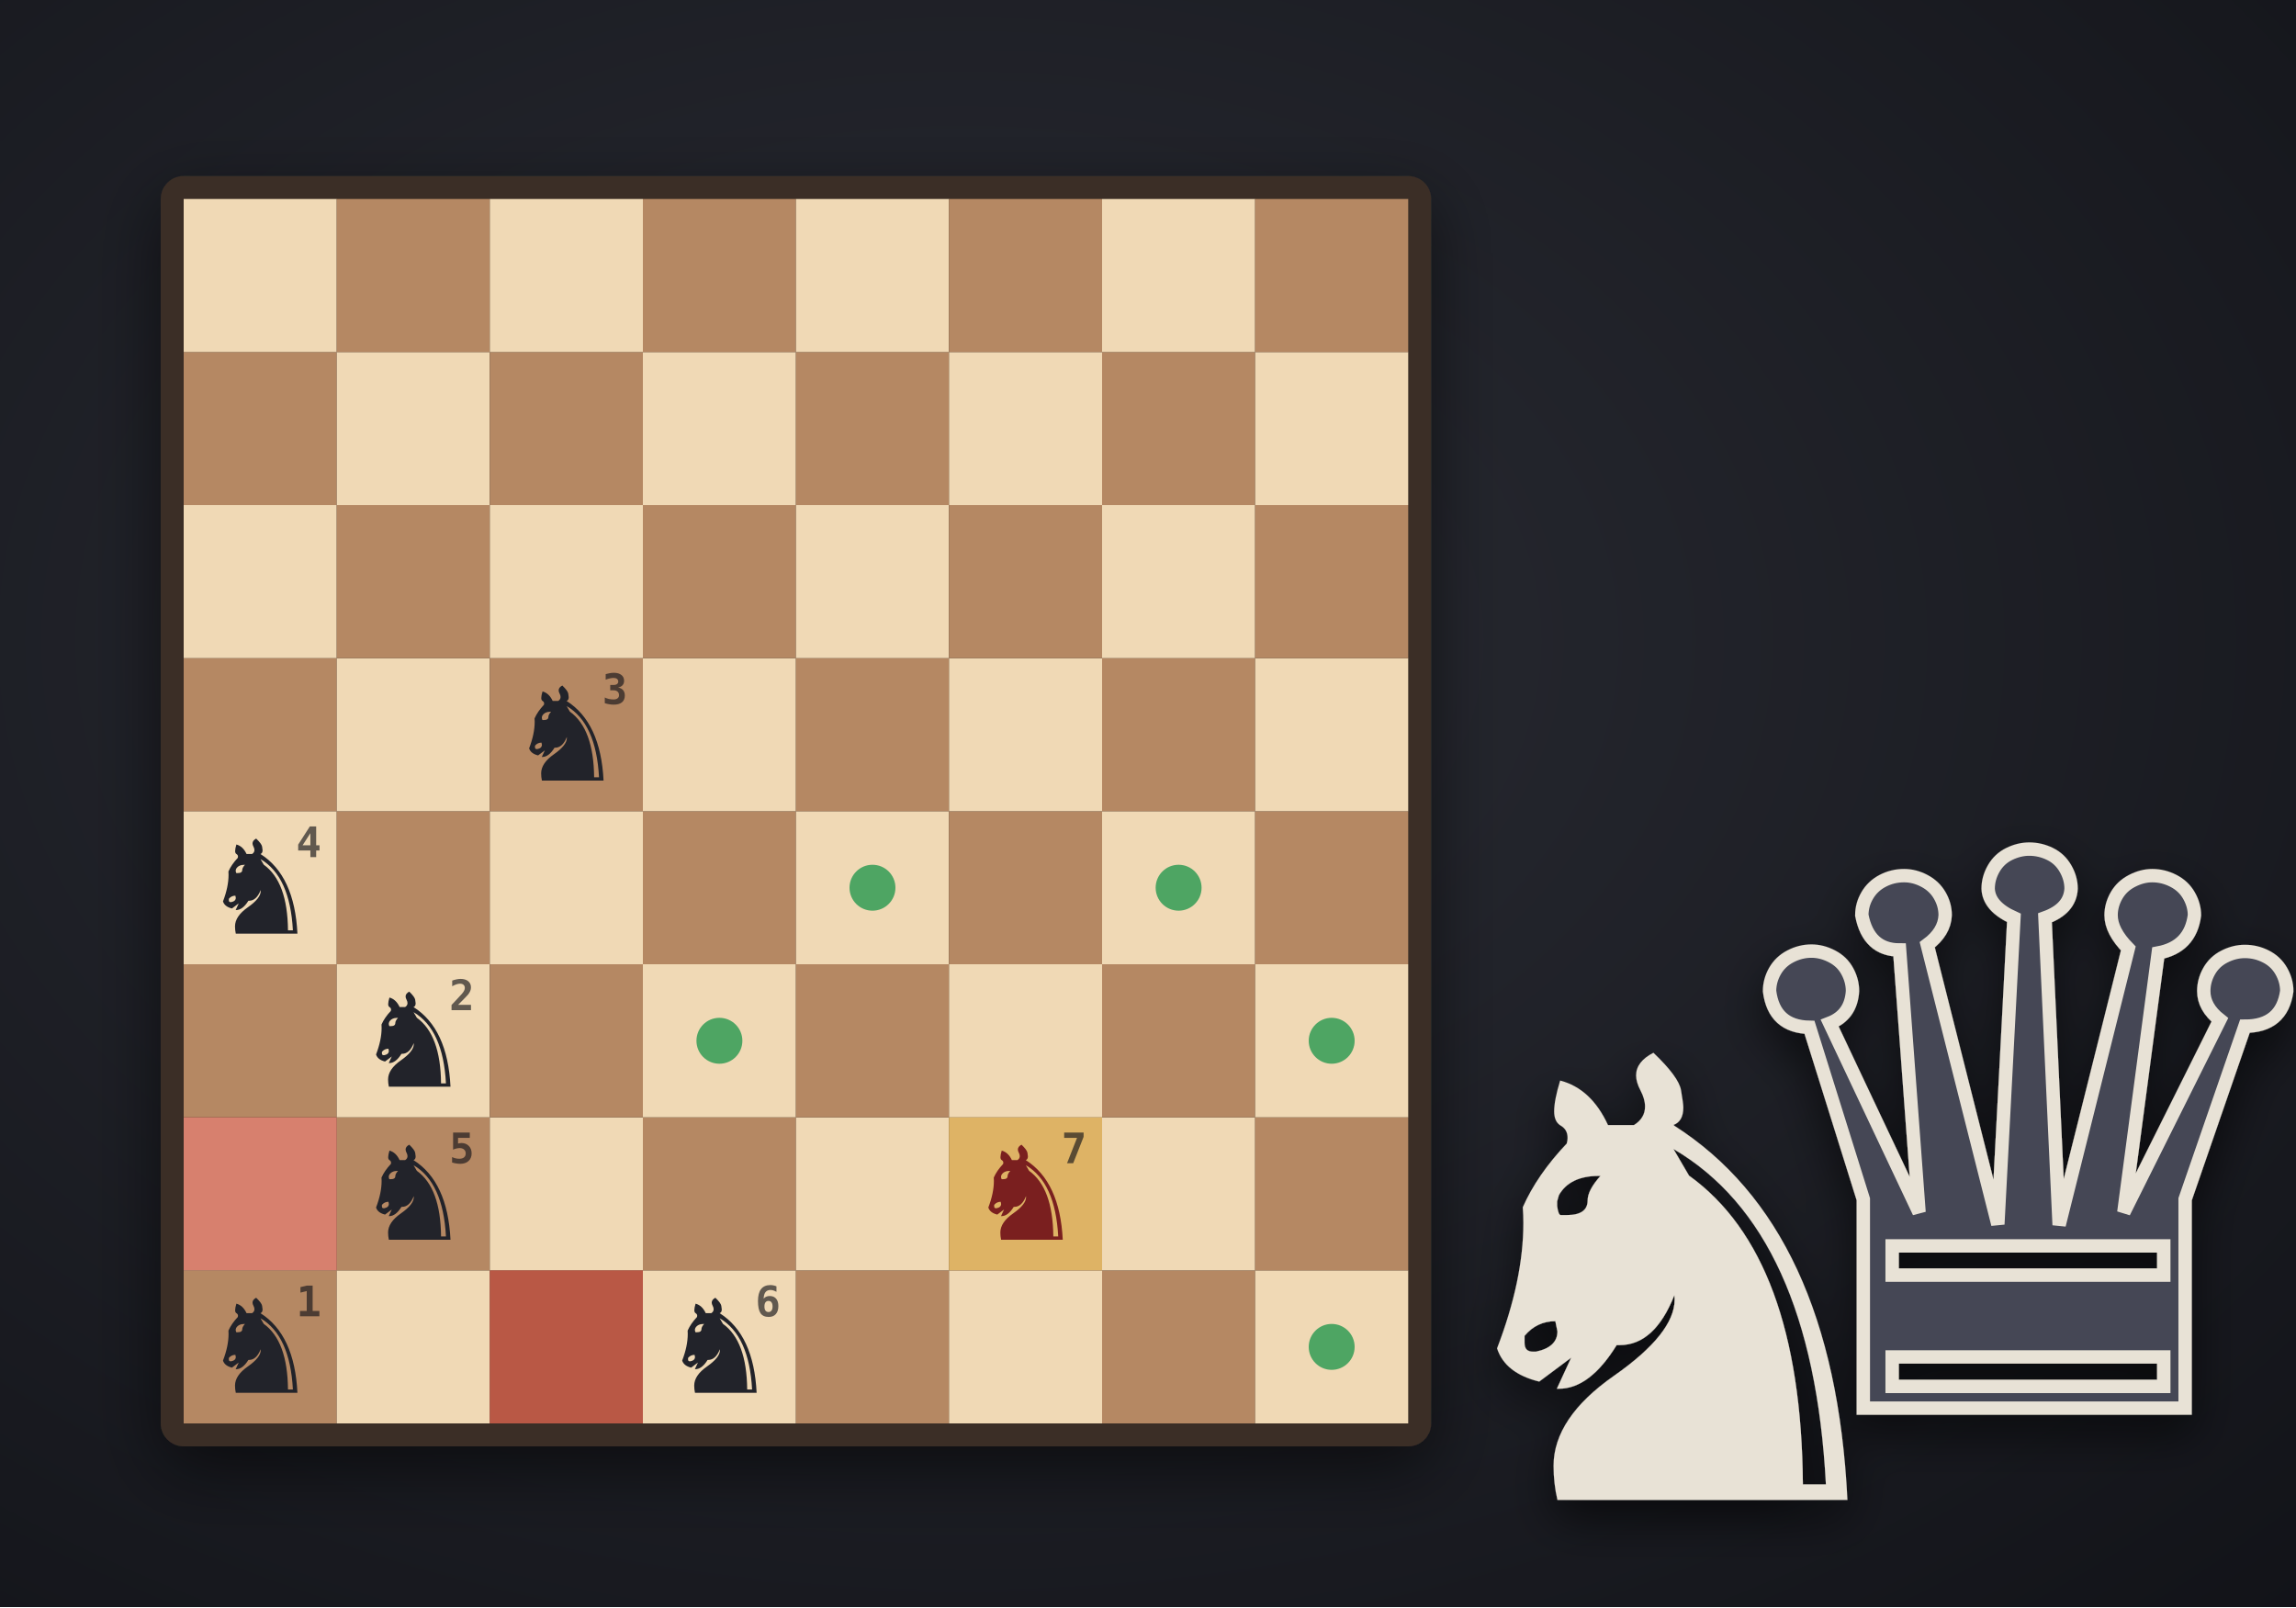
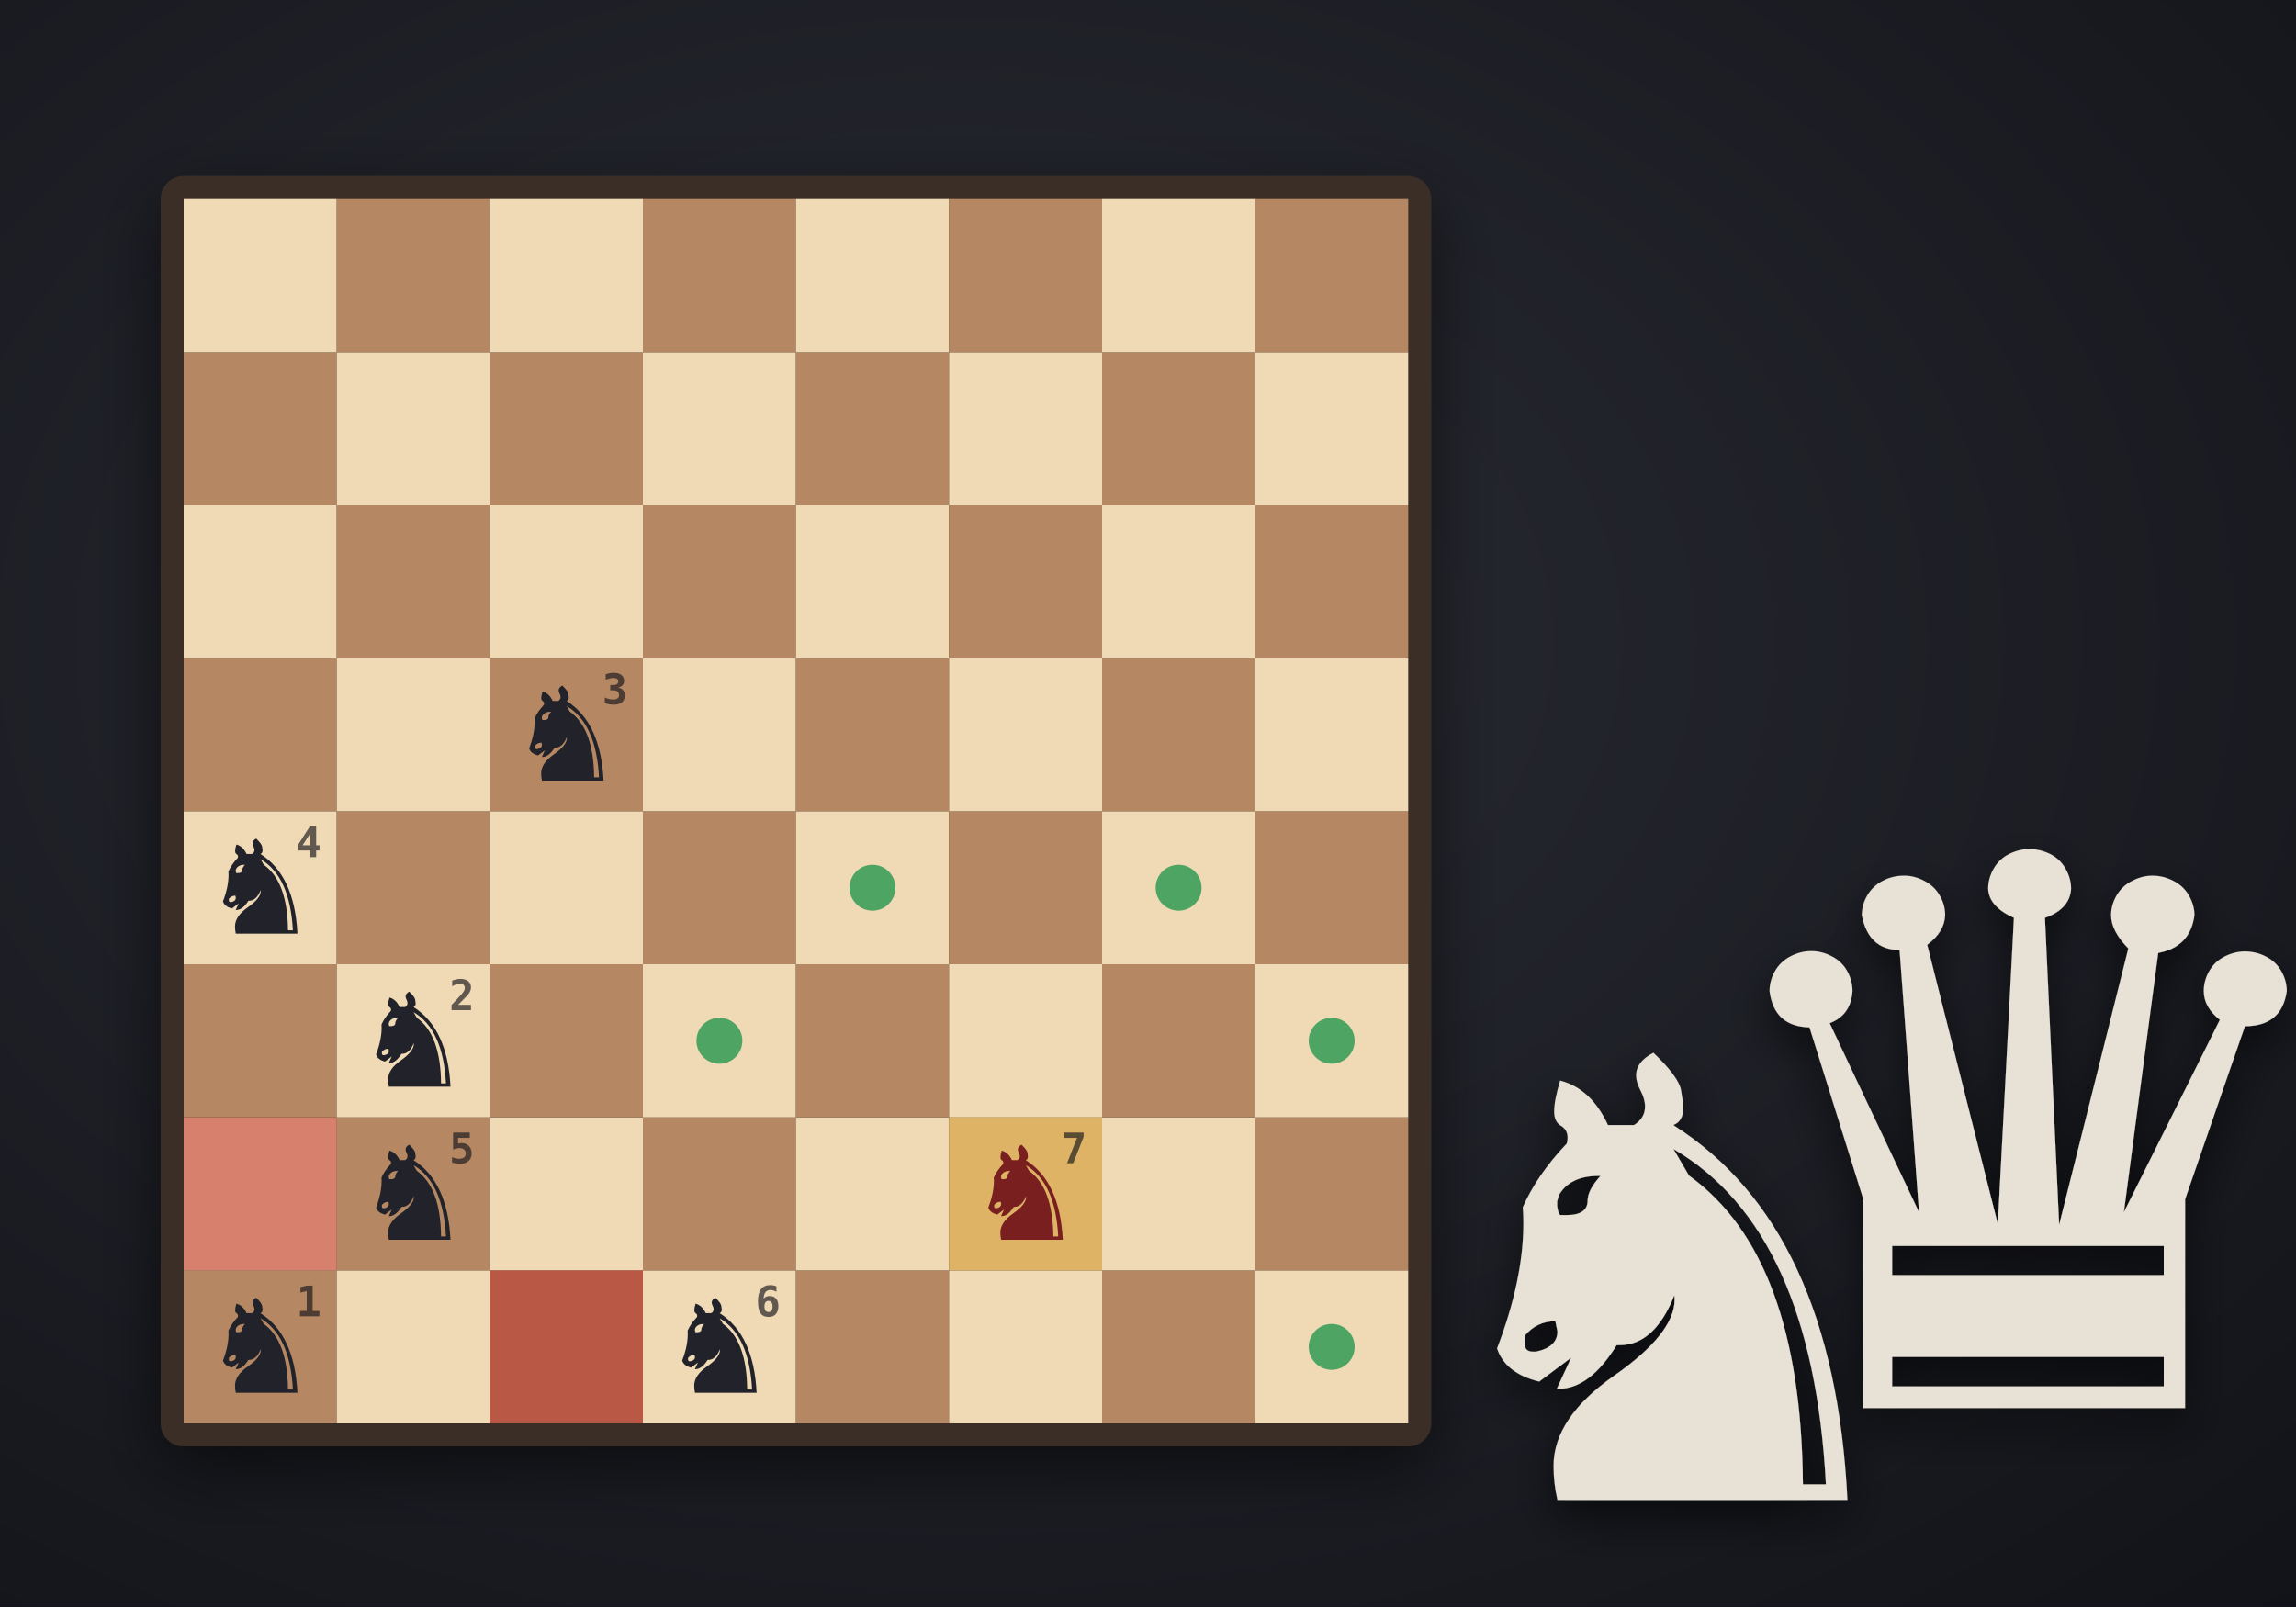
<svg xmlns="http://www.w3.org/2000/svg" viewBox="0 0 600 420" width="600" height="420" role="img" aria-label="Chess toys — a Knight's Tour mid-search on the board, with a knight and a queen standing in the foreground">
  <defs>
    <radialGradient id="chbg" cx="0.42" cy="0.4" r="0.9">
      <stop offset="0" stop-color="#2a2c34" />
      <stop offset="1" stop-color="#101116" />
    </radialGradient>
    <filter id="chshadow" x="-20%" y="-20%" width="140%" height="140%">
      <feDropShadow dx="0" dy="6" stdDeviation="9" flood-color="#000" flood-opacity="0.55" />
    </filter>
    <filter id="chpiece" x="-40%" y="-40%" width="180%" height="180%">
      <feDropShadow dx="0" dy="5" stdDeviation="6" flood-color="#000" flood-opacity="0.6" />
    </filter>
  </defs>
  <rect width="600" height="420" fill="url(#chbg)" />
  <g filter="url(#chshadow)">
    <rect x="42" y="46" width="332" height="332" rx="6" fill="#3a2f26" />
  </g>
  <g>
    <rect x="48" y="332" width="40" height="40" fill="#b58863" />
    <rect x="88" y="332" width="40" height="40" fill="#f0d9b5" />
    <rect x="128" y="332" width="40" height="40" fill="#b58863" />
    <rect x="168" y="332" width="40" height="40" fill="#f0d9b5" />
    <rect x="208" y="332" width="40" height="40" fill="#b58863" />
    <rect x="248" y="332" width="40" height="40" fill="#f0d9b5" />
    <rect x="288" y="332" width="40" height="40" fill="#b58863" />
    <rect x="328" y="332" width="40" height="40" fill="#f0d9b5" />
    <rect x="48" y="292" width="40" height="40" fill="#f0d9b5" />
    <rect x="88" y="292" width="40" height="40" fill="#b58863" />
    <rect x="128" y="292" width="40" height="40" fill="#f0d9b5" />
    <rect x="168" y="292" width="40" height="40" fill="#b58863" />
    <rect x="208" y="292" width="40" height="40" fill="#f0d9b5" />
    <rect x="248" y="292" width="40" height="40" fill="#b58863" />
    <rect x="288" y="292" width="40" height="40" fill="#f0d9b5" />
    <rect x="328" y="292" width="40" height="40" fill="#b58863" />
    <rect x="48" y="252" width="40" height="40" fill="#b58863" />
    <rect x="88" y="252" width="40" height="40" fill="#f0d9b5" />
    <rect x="128" y="252" width="40" height="40" fill="#b58863" />
    <rect x="168" y="252" width="40" height="40" fill="#f0d9b5" />
    <rect x="208" y="252" width="40" height="40" fill="#b58863" />
    <rect x="248" y="252" width="40" height="40" fill="#f0d9b5" />
    <rect x="288" y="252" width="40" height="40" fill="#b58863" />
    <rect x="328" y="252" width="40" height="40" fill="#f0d9b5" />
    <rect x="48" y="212" width="40" height="40" fill="#f0d9b5" />
    <rect x="88" y="212" width="40" height="40" fill="#b58863" />
    <rect x="128" y="212" width="40" height="40" fill="#f0d9b5" />
    <rect x="168" y="212" width="40" height="40" fill="#b58863" />
    <rect x="208" y="212" width="40" height="40" fill="#f0d9b5" />
    <rect x="248" y="212" width="40" height="40" fill="#b58863" />
    <rect x="288" y="212" width="40" height="40" fill="#f0d9b5" />
    <rect x="328" y="212" width="40" height="40" fill="#b58863" />
    <rect x="48" y="172" width="40" height="40" fill="#b58863" />
    <rect x="88" y="172" width="40" height="40" fill="#f0d9b5" />
    <rect x="128" y="172" width="40" height="40" fill="#b58863" />
    <rect x="168" y="172" width="40" height="40" fill="#f0d9b5" />
    <rect x="208" y="172" width="40" height="40" fill="#b58863" />
    <rect x="248" y="172" width="40" height="40" fill="#f0d9b5" />
    <rect x="288" y="172" width="40" height="40" fill="#b58863" />
    <rect x="328" y="172" width="40" height="40" fill="#f0d9b5" />
    <rect x="48" y="132" width="40" height="40" fill="#f0d9b5" />
    <rect x="88" y="132" width="40" height="40" fill="#b58863" />
    <rect x="128" y="132" width="40" height="40" fill="#f0d9b5" />
    <rect x="168" y="132" width="40" height="40" fill="#b58863" />
    <rect x="208" y="132" width="40" height="40" fill="#f0d9b5" />
    <rect x="248" y="132" width="40" height="40" fill="#b58863" />
    <rect x="288" y="132" width="40" height="40" fill="#f0d9b5" />
    <rect x="328" y="132" width="40" height="40" fill="#b58863" />
    <rect x="48" y="92" width="40" height="40" fill="#b58863" />
    <rect x="88" y="92" width="40" height="40" fill="#f0d9b5" />
    <rect x="128" y="92" width="40" height="40" fill="#b58863" />
    <rect x="168" y="92" width="40" height="40" fill="#f0d9b5" />
    <rect x="208" y="92" width="40" height="40" fill="#b58863" />
    <rect x="248" y="92" width="40" height="40" fill="#f0d9b5" />
    <rect x="288" y="92" width="40" height="40" fill="#b58863" />
    <rect x="328" y="92" width="40" height="40" fill="#f0d9b5" />
    <rect x="48" y="52" width="40" height="40" fill="#f0d9b5" />
    <rect x="88" y="52" width="40" height="40" fill="#b58863" />
    <rect x="128" y="52" width="40" height="40" fill="#f0d9b5" />
    <rect x="168" y="52" width="40" height="40" fill="#b58863" />
    <rect x="208" y="52" width="40" height="40" fill="#f0d9b5" />
    <rect x="248" y="52" width="40" height="40" fill="#b58863" />
    <rect x="288" y="52" width="40" height="40" fill="#f0d9b5" />
    <rect x="328" y="52" width="40" height="40" fill="#b58863" />
  </g>
  <rect x="248" y="292" width="40" height="40" fill="#ffd666" fill-opacity="0.55" />
  <rect x="128" y="332" width="40" height="40" fill="#be2828" fill-opacity="0.5" />
  <rect x="48" y="292" width="40" height="40" fill="#be2828" fill-opacity="0.5" />
  <circle cx="188" cy="272" r="6" fill="#3ca05a" fill-opacity="0.9" />
  <circle cx="228" cy="232" r="6" fill="#3ca05a" fill-opacity="0.9" />
  <circle cx="308" cy="232" r="6" fill="#3ca05a" fill-opacity="0.9" />
  <circle cx="348" cy="272" r="6" fill="#3ca05a" fill-opacity="0.9" />
  <circle cx="348" cy="352" r="6" fill="#3ca05a" fill-opacity="0.9" />
  <g>
    <text x="68" y="364" font-family="DejaVu Sans" font-size="34" text-anchor="middle" fill="#22232a">♞</text>
    <text x="84" y="344" font-size="11" font-weight="bold" text-anchor="end" fill="#14141a" fill-opacity="0.65" font-family="ui-monospace, Menlo, monospace">1</text>
    <text x="108" y="284" font-family="DejaVu Sans" font-size="34" text-anchor="middle" fill="#22232a">♞</text>
    <text x="124" y="264" font-size="11" font-weight="bold" text-anchor="end" fill="#14141a" fill-opacity="0.65" font-family="ui-monospace, Menlo, monospace">2</text>
    <text x="148" y="204" font-family="DejaVu Sans" font-size="34" text-anchor="middle" fill="#22232a">♞</text>
    <text x="164" y="184" font-size="11" font-weight="bold" text-anchor="end" fill="#14141a" fill-opacity="0.65" font-family="ui-monospace, Menlo, monospace">3</text>
    <text x="68" y="244" font-family="DejaVu Sans" font-size="34" text-anchor="middle" fill="#22232a">♞</text>
    <text x="84" y="224" font-size="11" font-weight="bold" text-anchor="end" fill="#14141a" fill-opacity="0.65" font-family="ui-monospace, Menlo, monospace">4</text>
    <text x="108" y="324" font-family="DejaVu Sans" font-size="34" text-anchor="middle" fill="#22232a">♞</text>
    <text x="124" y="304" font-size="11" font-weight="bold" text-anchor="end" fill="#14141a" fill-opacity="0.65" font-family="ui-monospace, Menlo, monospace">5</text>
    <text x="188" y="364" font-family="DejaVu Sans" font-size="34" text-anchor="middle" fill="#22232a">♞</text>
    <text x="204" y="344" font-size="11" font-weight="bold" text-anchor="end" fill="#14141a" fill-opacity="0.65" font-family="ui-monospace, Menlo, monospace">6</text>
    <text x="268" y="324" font-family="DejaVu Sans" font-size="34" text-anchor="middle" fill="#7a1f1f">♞</text>
    <text x="284" y="304" font-size="11" font-weight="bold" text-anchor="end" fill="#14141a" fill-opacity="0.65" font-family="ui-monospace, Menlo, monospace">7</text>
  </g>
  <g filter="url(#chpiece)">
-     <text x="530" y="368" font-family="DejaVu Sans" font-size="200" text-anchor="middle" fill="#444754" stroke="#e8e2d6" stroke-width="3.5">♛</text>
+     <text x="530" y="368" font-family="DejaVu Sans" font-size="200" text-anchor="middle" fill="#e8e2d6">♛</text>
    <text x="437" y="392" font-family="DejaVu Sans" font-size="160" text-anchor="middle" fill="#e8e2d6">♞</text>
  </g>
</svg>
